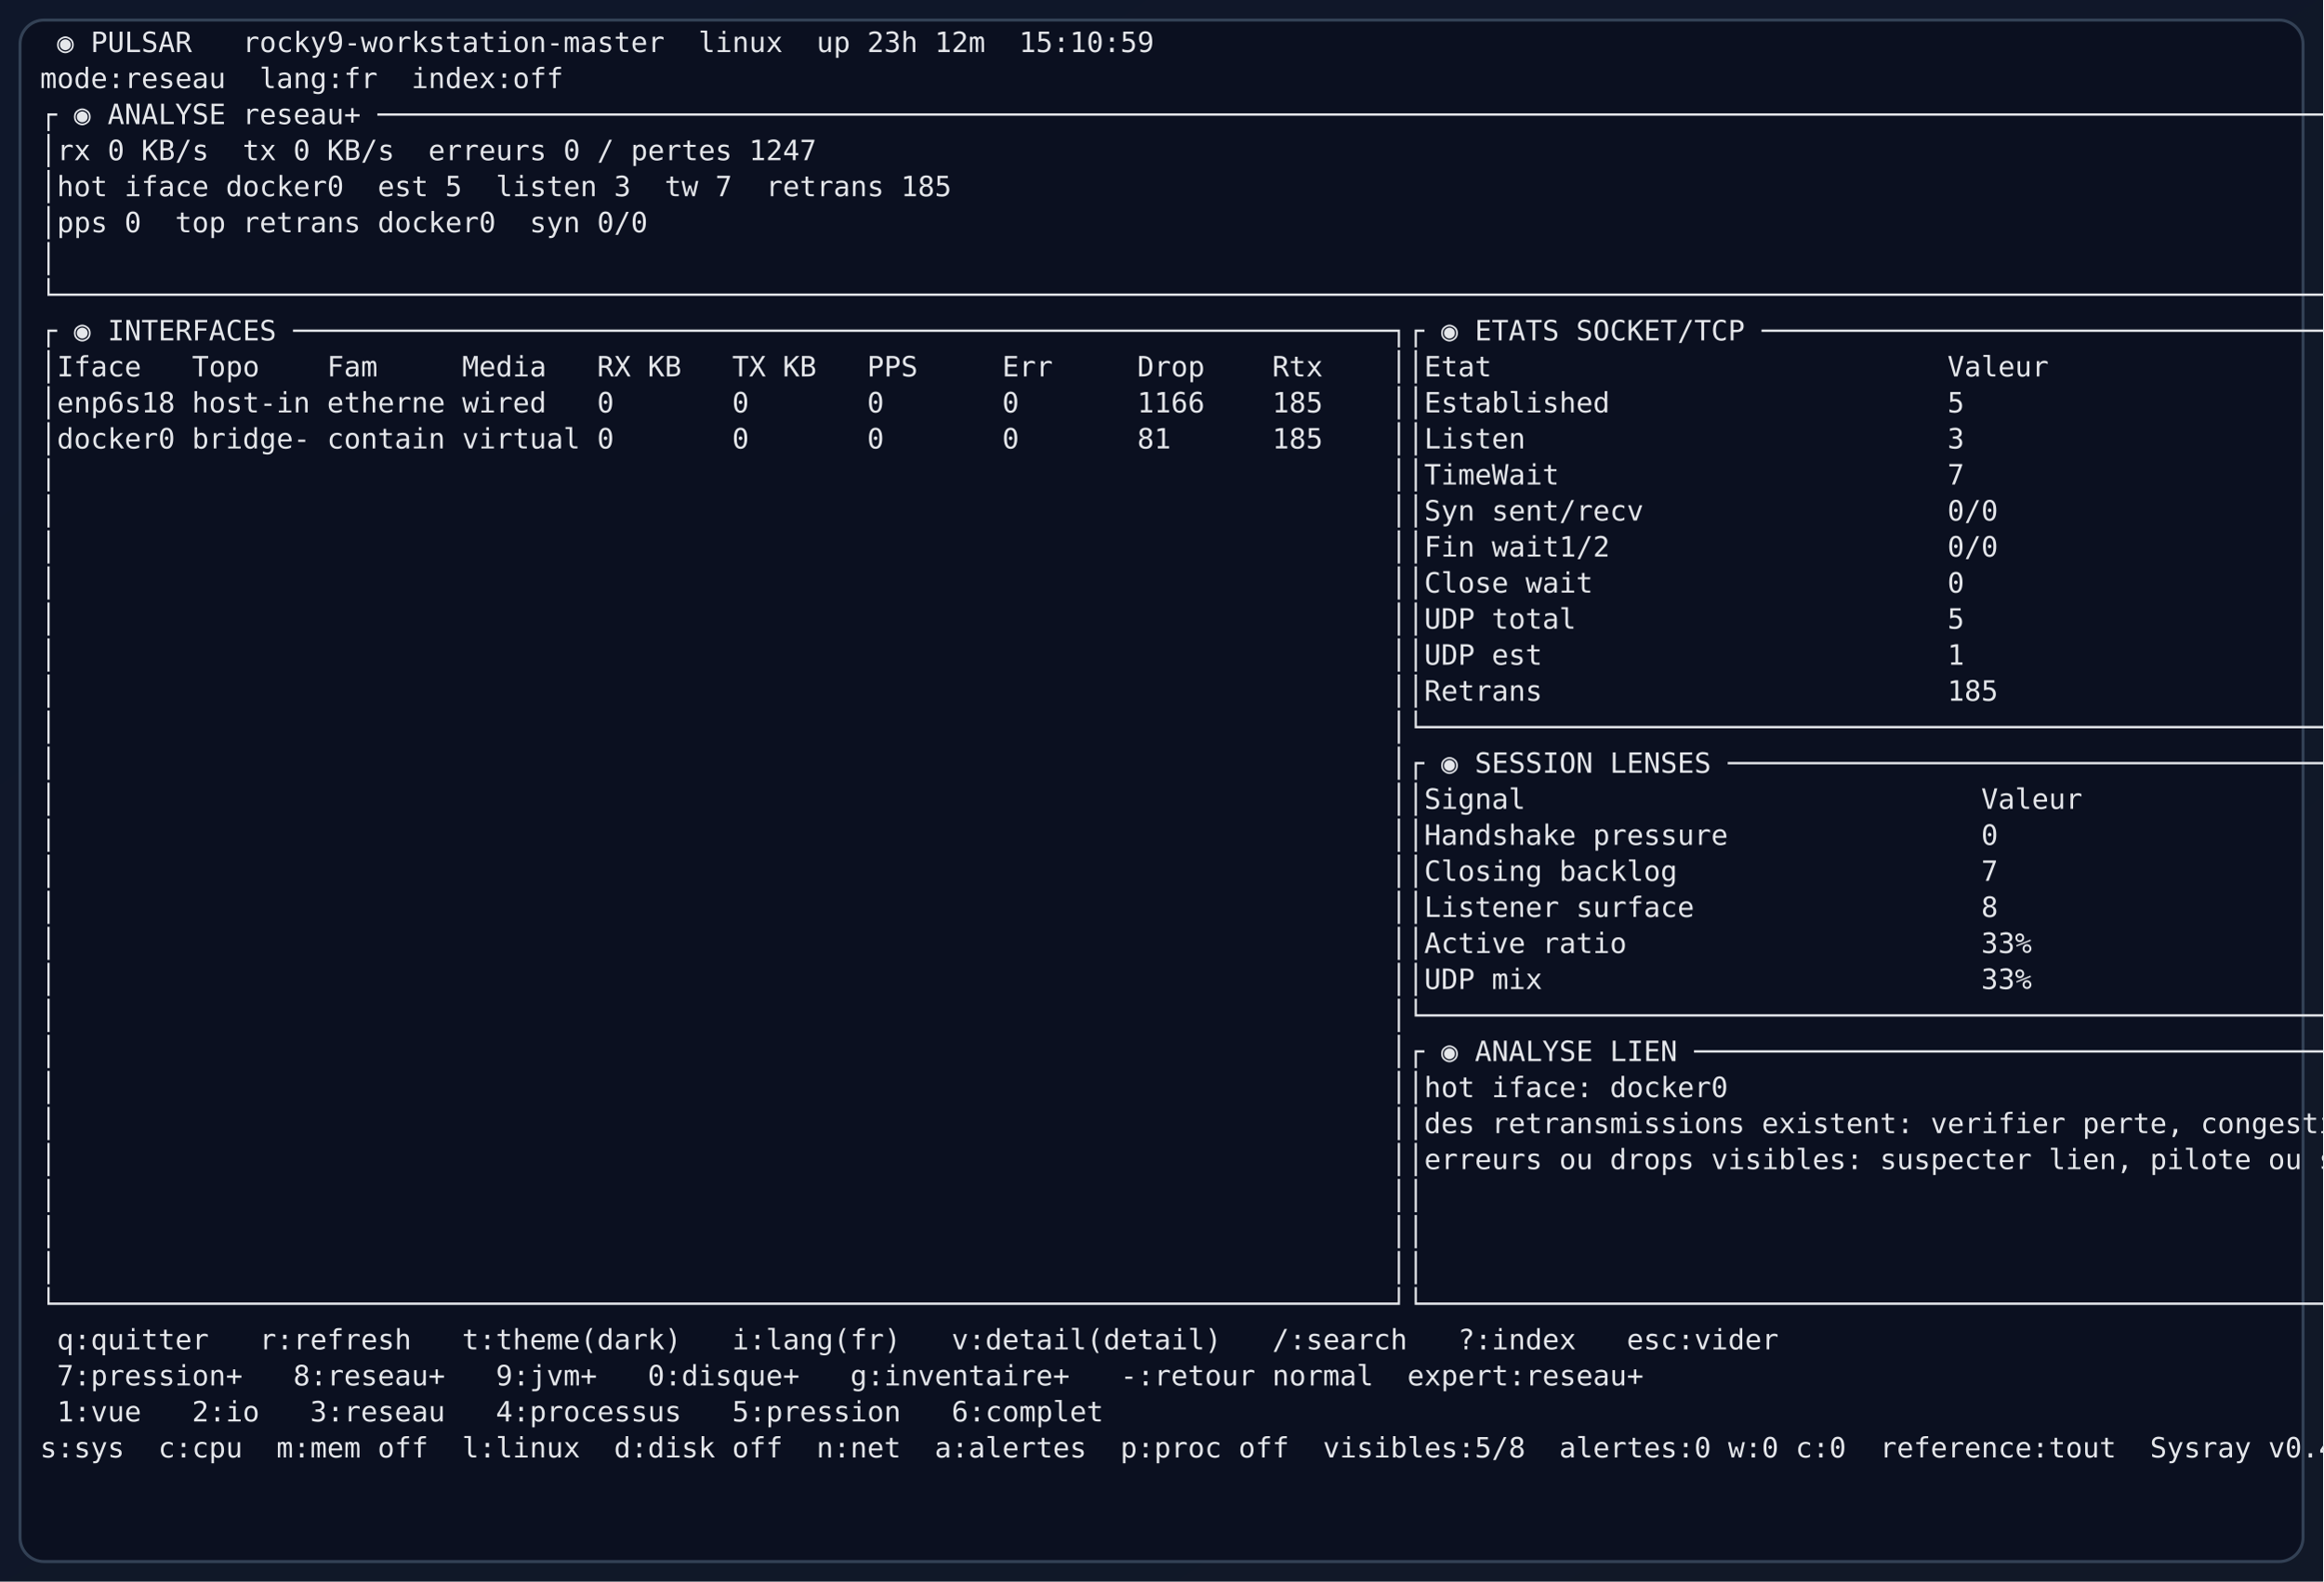
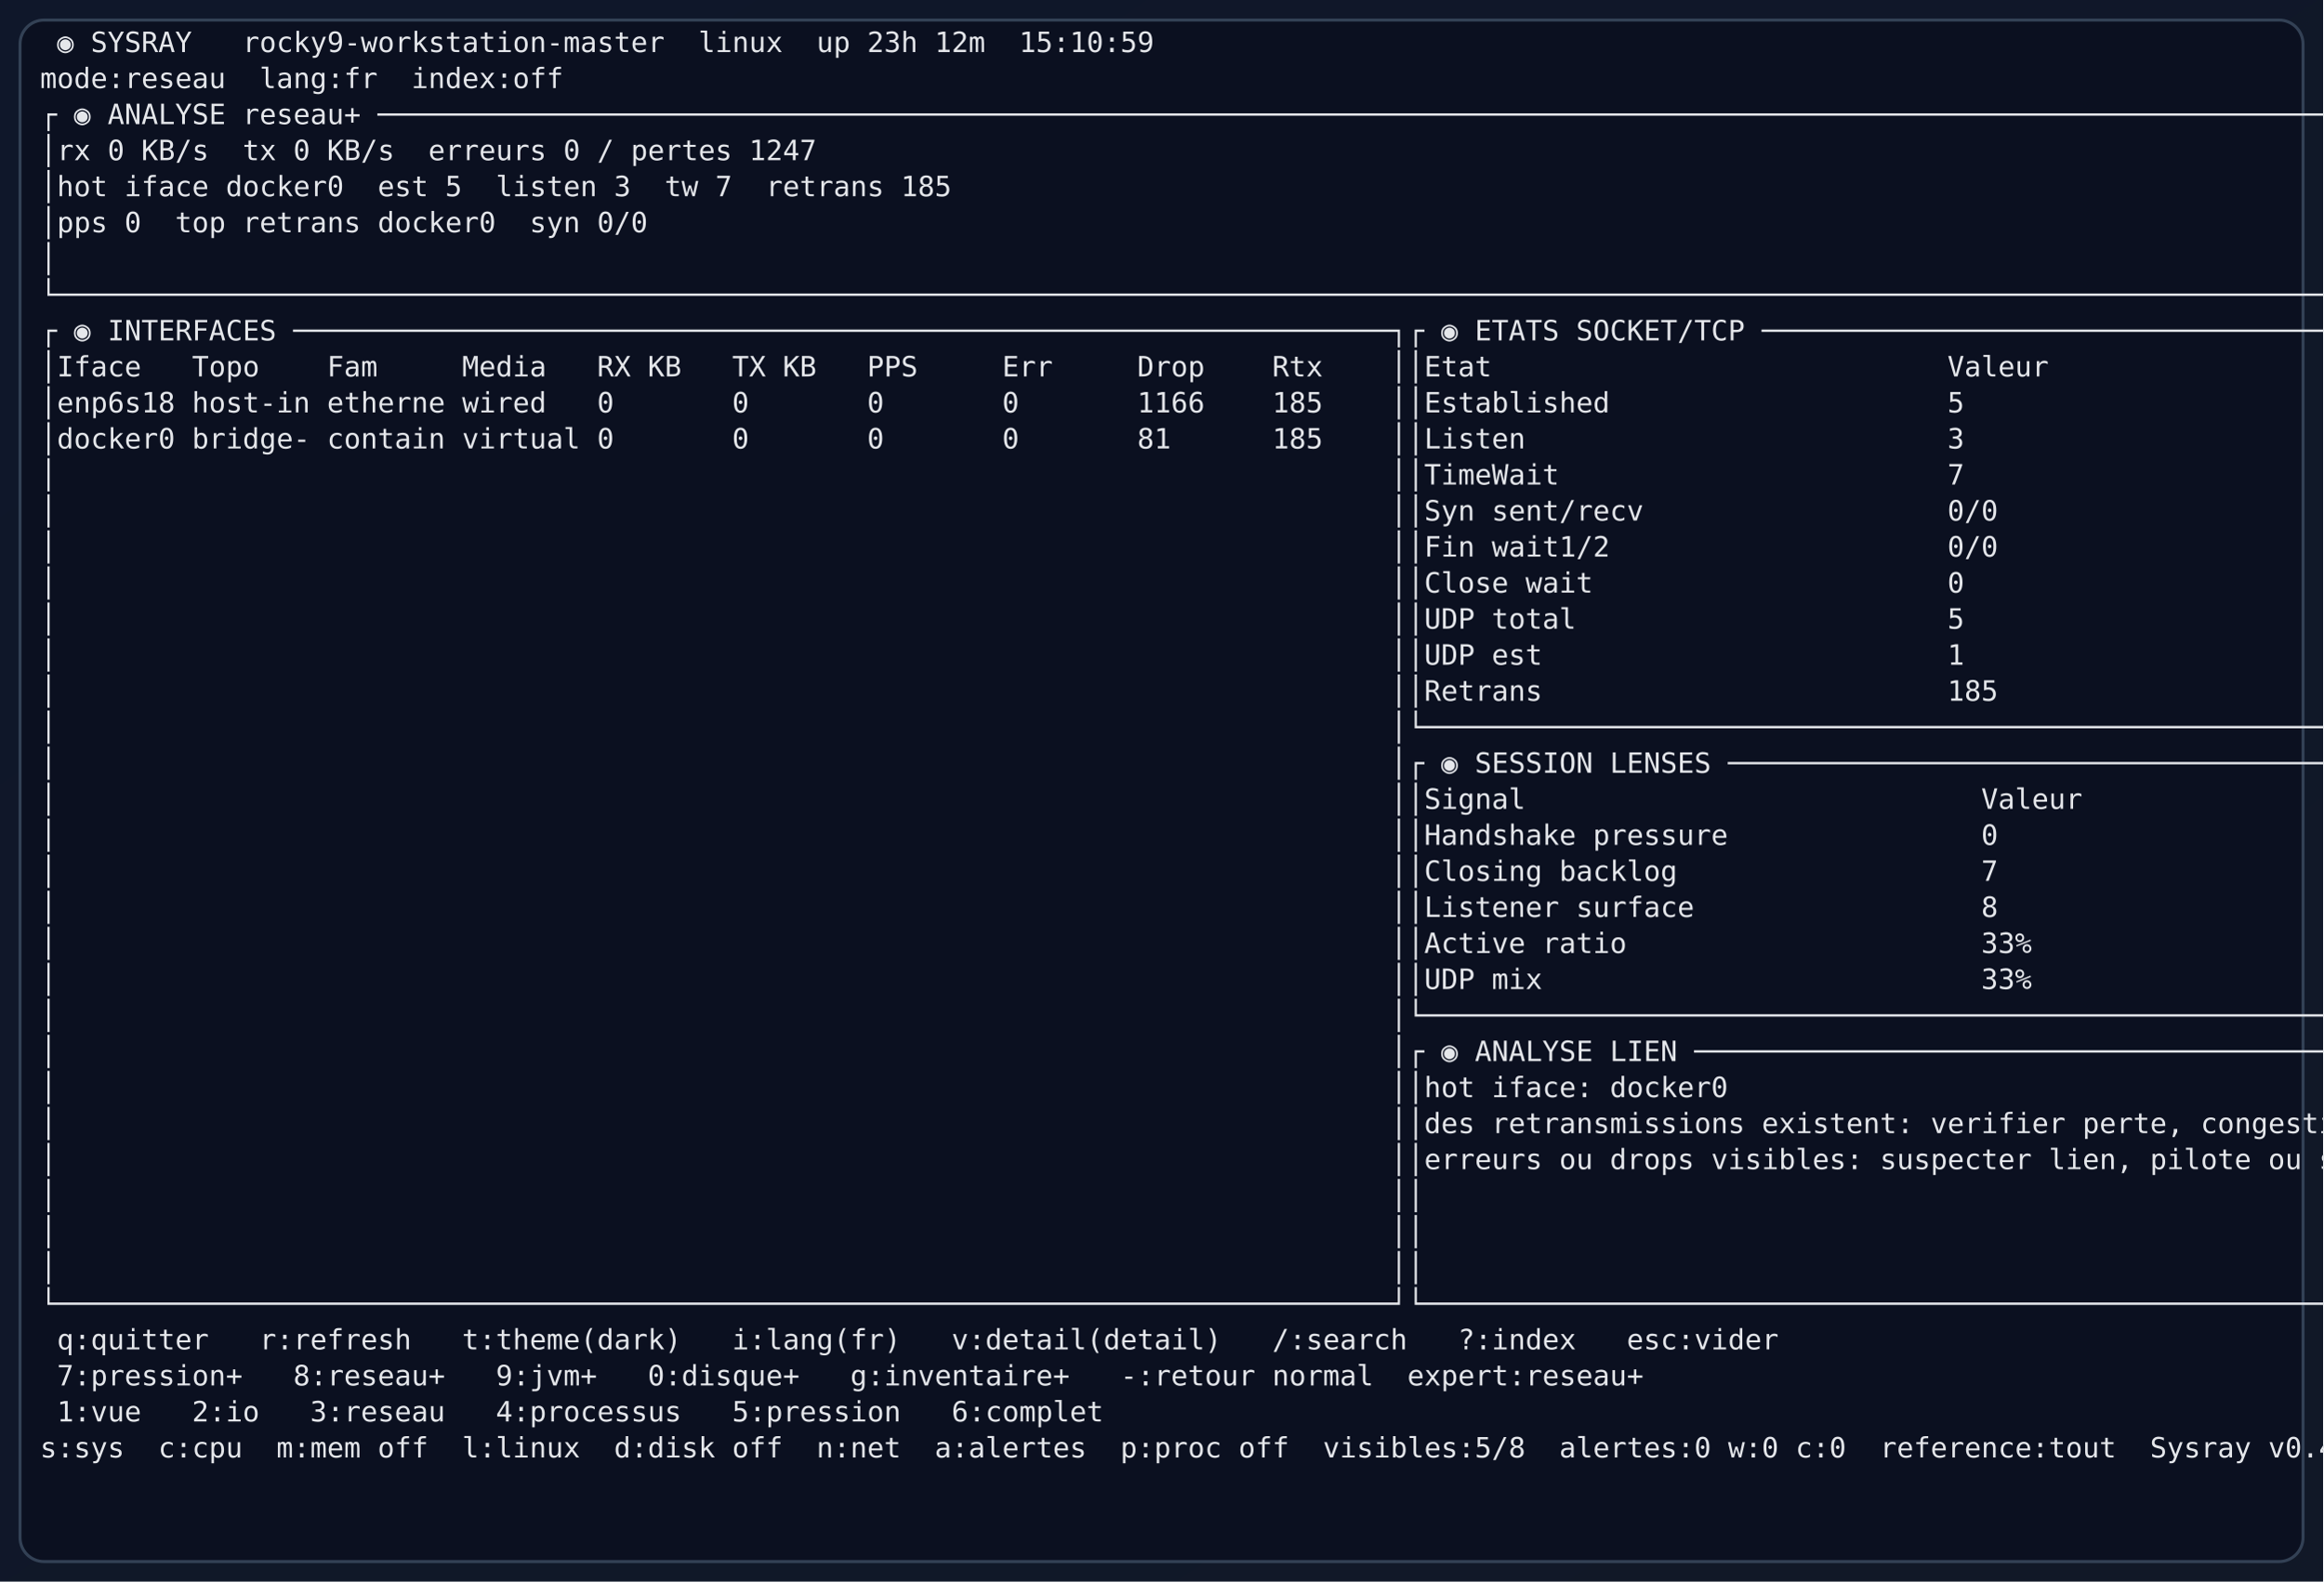
<svg xmlns="http://www.w3.org/2000/svg" width="1160" height="790" viewBox="0 0 1160 790" role="img" aria-label="Sysray expert network view">
  <defs>
    <linearGradient id="bg" x1="0" x2="1" y1="0" y2="1">
      <stop offset="0%" stop-color="#0f172a" />
      <stop offset="100%" stop-color="#111827" />
    </linearGradient>
  </defs>
  <rect width="1160" height="790" fill="url(#bg)" />
  <rect x="10" y="10" width="1140" height="770" rx="12" fill="#0b1020" stroke="#334155" stroke-width="1.5" />
-   <text x="20" y="26" fill="#e5e7eb" font-size="14" font-family="ui-monospace, SFMono-Regular, Menlo, Consolas, monospace" xml:space="preserve"> ◉ PULSAR   rocky9-workstation-master  linux  up 23h 12m  15:10:59</text>
+   <text x="20" y="26" fill="#e5e7eb" font-size="14" font-family="ui-monospace, SFMono-Regular, Menlo, Consolas, monospace" xml:space="preserve"> ◉ SYSRAY   rocky9-workstation-master  linux  up 23h 12m  15:10:59</text>
  <text x="20" y="44" fill="#e5e7eb" font-size="14" font-family="ui-monospace, SFMono-Regular, Menlo, Consolas, monospace" xml:space="preserve">mode:reseau  lang:fr  index:off</text>
  <text x="20" y="62" fill="#e5e7eb" font-size="14" font-family="ui-monospace, SFMono-Regular, Menlo, Consolas, monospace" xml:space="preserve">┌ ◉ ANALYSE reseau+ ───────────────────────────────────────────────────────────────────────────────────────────────────────────────────────┐</text>
  <text x="20" y="80" fill="#e5e7eb" font-size="14" font-family="ui-monospace, SFMono-Regular, Menlo, Consolas, monospace" xml:space="preserve">│rx 0 KB/s  tx 0 KB/s  erreurs 0 / pertes 1247                                                                                             │</text>
  <text x="20" y="98" fill="#e5e7eb" font-size="14" font-family="ui-monospace, SFMono-Regular, Menlo, Consolas, monospace" xml:space="preserve">│hot iface docker0  est 5  listen 3  tw 7  retrans 185                                                                                     │</text>
  <text x="20" y="116" fill="#e5e7eb" font-size="14" font-family="ui-monospace, SFMono-Regular, Menlo, Consolas, monospace" xml:space="preserve">│pps 0  top retrans docker0  syn 0/0                                                                                                       │</text>
  <text x="20" y="134" fill="#e5e7eb" font-size="14" font-family="ui-monospace, SFMono-Regular, Menlo, Consolas, monospace" xml:space="preserve">│                                                                                                                                          │</text>
  <text x="20" y="152" fill="#e5e7eb" font-size="14" font-family="ui-monospace, SFMono-Regular, Menlo, Consolas, monospace" xml:space="preserve">└──────────────────────────────────────────────────────────────────────────────────────────────────────────────────────────────────────────┘</text>
  <text x="20" y="170" fill="#e5e7eb" font-size="14" font-family="ui-monospace, SFMono-Regular, Menlo, Consolas, monospace" xml:space="preserve">┌ ◉ INTERFACES ─────────────────────────────────────────────────────────────────┐┌ ◉ ETATS SOCKET/TCP ─────────────────────────────────────┐</text>
  <text x="20" y="188" fill="#e5e7eb" font-size="14" font-family="ui-monospace, SFMono-Regular, Menlo, Consolas, monospace" xml:space="preserve">│Iface   Topo    Fam     Media   RX KB   TX KB   PPS     Err     Drop    Rtx    ││Etat                           Valeur                    │</text>
  <text x="20" y="206" fill="#e5e7eb" font-size="14" font-family="ui-monospace, SFMono-Regular, Menlo, Consolas, monospace" xml:space="preserve">│enp6s18 host-in etherne wired   0       0       0       0       1166    185    ││Established                    5                         │</text>
  <text x="20" y="224" fill="#e5e7eb" font-size="14" font-family="ui-monospace, SFMono-Regular, Menlo, Consolas, monospace" xml:space="preserve">│docker0 bridge- contain virtual 0       0       0       0       81      185    ││Listen                         3                         │</text>
  <text x="20" y="242" fill="#e5e7eb" font-size="14" font-family="ui-monospace, SFMono-Regular, Menlo, Consolas, monospace" xml:space="preserve">│                                                                               ││TimeWait                       7                         │</text>
  <text x="20" y="260" fill="#e5e7eb" font-size="14" font-family="ui-monospace, SFMono-Regular, Menlo, Consolas, monospace" xml:space="preserve">│                                                                               ││Syn sent/recv                  0/0                       │</text>
  <text x="20" y="278" fill="#e5e7eb" font-size="14" font-family="ui-monospace, SFMono-Regular, Menlo, Consolas, monospace" xml:space="preserve">│                                                                               ││Fin wait1/2                    0/0                       │</text>
  <text x="20" y="296" fill="#e5e7eb" font-size="14" font-family="ui-monospace, SFMono-Regular, Menlo, Consolas, monospace" xml:space="preserve">│                                                                               ││Close wait                     0                         │</text>
  <text x="20" y="314" fill="#e5e7eb" font-size="14" font-family="ui-monospace, SFMono-Regular, Menlo, Consolas, monospace" xml:space="preserve">│                                                                               ││UDP total                      5                         │</text>
  <text x="20" y="332" fill="#e5e7eb" font-size="14" font-family="ui-monospace, SFMono-Regular, Menlo, Consolas, monospace" xml:space="preserve">│                                                                               ││UDP est                        1                         │</text>
  <text x="20" y="350" fill="#e5e7eb" font-size="14" font-family="ui-monospace, SFMono-Regular, Menlo, Consolas, monospace" xml:space="preserve">│                                                                               ││Retrans                        185                       │</text>
  <text x="20" y="368" fill="#e5e7eb" font-size="14" font-family="ui-monospace, SFMono-Regular, Menlo, Consolas, monospace" xml:space="preserve">│                                                                               │└─────────────────────────────────────────────────────────┘</text>
  <text x="20" y="386" fill="#e5e7eb" font-size="14" font-family="ui-monospace, SFMono-Regular, Menlo, Consolas, monospace" xml:space="preserve">│                                                                               │┌ ◉ SESSION LENSES ───────────────────────────────────────┐</text>
  <text x="20" y="404" fill="#e5e7eb" font-size="14" font-family="ui-monospace, SFMono-Regular, Menlo, Consolas, monospace" xml:space="preserve">│                                                                               ││Signal                           Valeur                  │</text>
  <text x="20" y="422" fill="#e5e7eb" font-size="14" font-family="ui-monospace, SFMono-Regular, Menlo, Consolas, monospace" xml:space="preserve">│                                                                               ││Handshake pressure               0                       │</text>
  <text x="20" y="440" fill="#e5e7eb" font-size="14" font-family="ui-monospace, SFMono-Regular, Menlo, Consolas, monospace" xml:space="preserve">│                                                                               ││Closing backlog                  7                       │</text>
  <text x="20" y="458" fill="#e5e7eb" font-size="14" font-family="ui-monospace, SFMono-Regular, Menlo, Consolas, monospace" xml:space="preserve">│                                                                               ││Listener surface                 8                       │</text>
  <text x="20" y="476" fill="#e5e7eb" font-size="14" font-family="ui-monospace, SFMono-Regular, Menlo, Consolas, monospace" xml:space="preserve">│                                                                               ││Active ratio                     33%                     │</text>
  <text x="20" y="494" fill="#e5e7eb" font-size="14" font-family="ui-monospace, SFMono-Regular, Menlo, Consolas, monospace" xml:space="preserve">│                                                                               ││UDP mix                          33%                     │</text>
  <text x="20" y="512" fill="#e5e7eb" font-size="14" font-family="ui-monospace, SFMono-Regular, Menlo, Consolas, monospace" xml:space="preserve">│                                                                               │└─────────────────────────────────────────────────────────┘</text>
  <text x="20" y="530" fill="#e5e7eb" font-size="14" font-family="ui-monospace, SFMono-Regular, Menlo, Consolas, monospace" xml:space="preserve">│                                                                               │┌ ◉ ANALYSE LIEN ─────────────────────────────────────────┐</text>
  <text x="20" y="548" fill="#e5e7eb" font-size="14" font-family="ui-monospace, SFMono-Regular, Menlo, Consolas, monospace" xml:space="preserve">│                                                                               ││hot iface: docker0                                       │</text>
  <text x="20" y="566" fill="#e5e7eb" font-size="14" font-family="ui-monospace, SFMono-Regular, Menlo, Consolas, monospace" xml:space="preserve">│                                                                               ││des retransmissions existent: verifier perte, congestion │</text>
  <text x="20" y="584" fill="#e5e7eb" font-size="14" font-family="ui-monospace, SFMono-Regular, Menlo, Consolas, monospace" xml:space="preserve">│                                                                               ││erreurs ou drops visibles: suspecter lien, pilote ou satu│</text>
  <text x="20" y="602" fill="#e5e7eb" font-size="14" font-family="ui-monospace, SFMono-Regular, Menlo, Consolas, monospace" xml:space="preserve">│                                                                               ││                                                         │</text>
  <text x="20" y="620" fill="#e5e7eb" font-size="14" font-family="ui-monospace, SFMono-Regular, Menlo, Consolas, monospace" xml:space="preserve">│                                                                               ││                                                         │</text>
  <text x="20" y="638" fill="#e5e7eb" font-size="14" font-family="ui-monospace, SFMono-Regular, Menlo, Consolas, monospace" xml:space="preserve">│                                                                               ││                                                         │</text>
  <text x="20" y="656" fill="#e5e7eb" font-size="14" font-family="ui-monospace, SFMono-Regular, Menlo, Consolas, monospace" xml:space="preserve">└───────────────────────────────────────────────────────────────────────────────┘└─────────────────────────────────────────────────────────┘</text>
  <text x="20" y="674" fill="#e5e7eb" font-size="14" font-family="ui-monospace, SFMono-Regular, Menlo, Consolas, monospace" xml:space="preserve"> q:quitter   r:refresh   t:theme(dark)   i:lang(fr)   v:detail(detail)   /:search   ?:index   esc:vider</text>
  <text x="20" y="692" fill="#e5e7eb" font-size="14" font-family="ui-monospace, SFMono-Regular, Menlo, Consolas, monospace" xml:space="preserve"> 7:pression+   8:reseau+   9:jvm+   0:disque+   g:inventaire+   -:retour normal  expert:reseau+</text>
  <text x="20" y="710" fill="#e5e7eb" font-size="14" font-family="ui-monospace, SFMono-Regular, Menlo, Consolas, monospace" xml:space="preserve"> 1:vue   2:io   3:reseau   4:processus   5:pression   6:complet</text>
  <text x="20" y="728" fill="#e5e7eb" font-size="14" font-family="ui-monospace, SFMono-Regular, Menlo, Consolas, monospace" xml:space="preserve">s:sys  c:cpu  m:mem off  l:linux  d:disk off  n:net  a:alertes  p:proc off  visibles:5/8  alertes:0 w:0 c:0  reference:tout  Sysray v0.4.0</text>
</svg>
